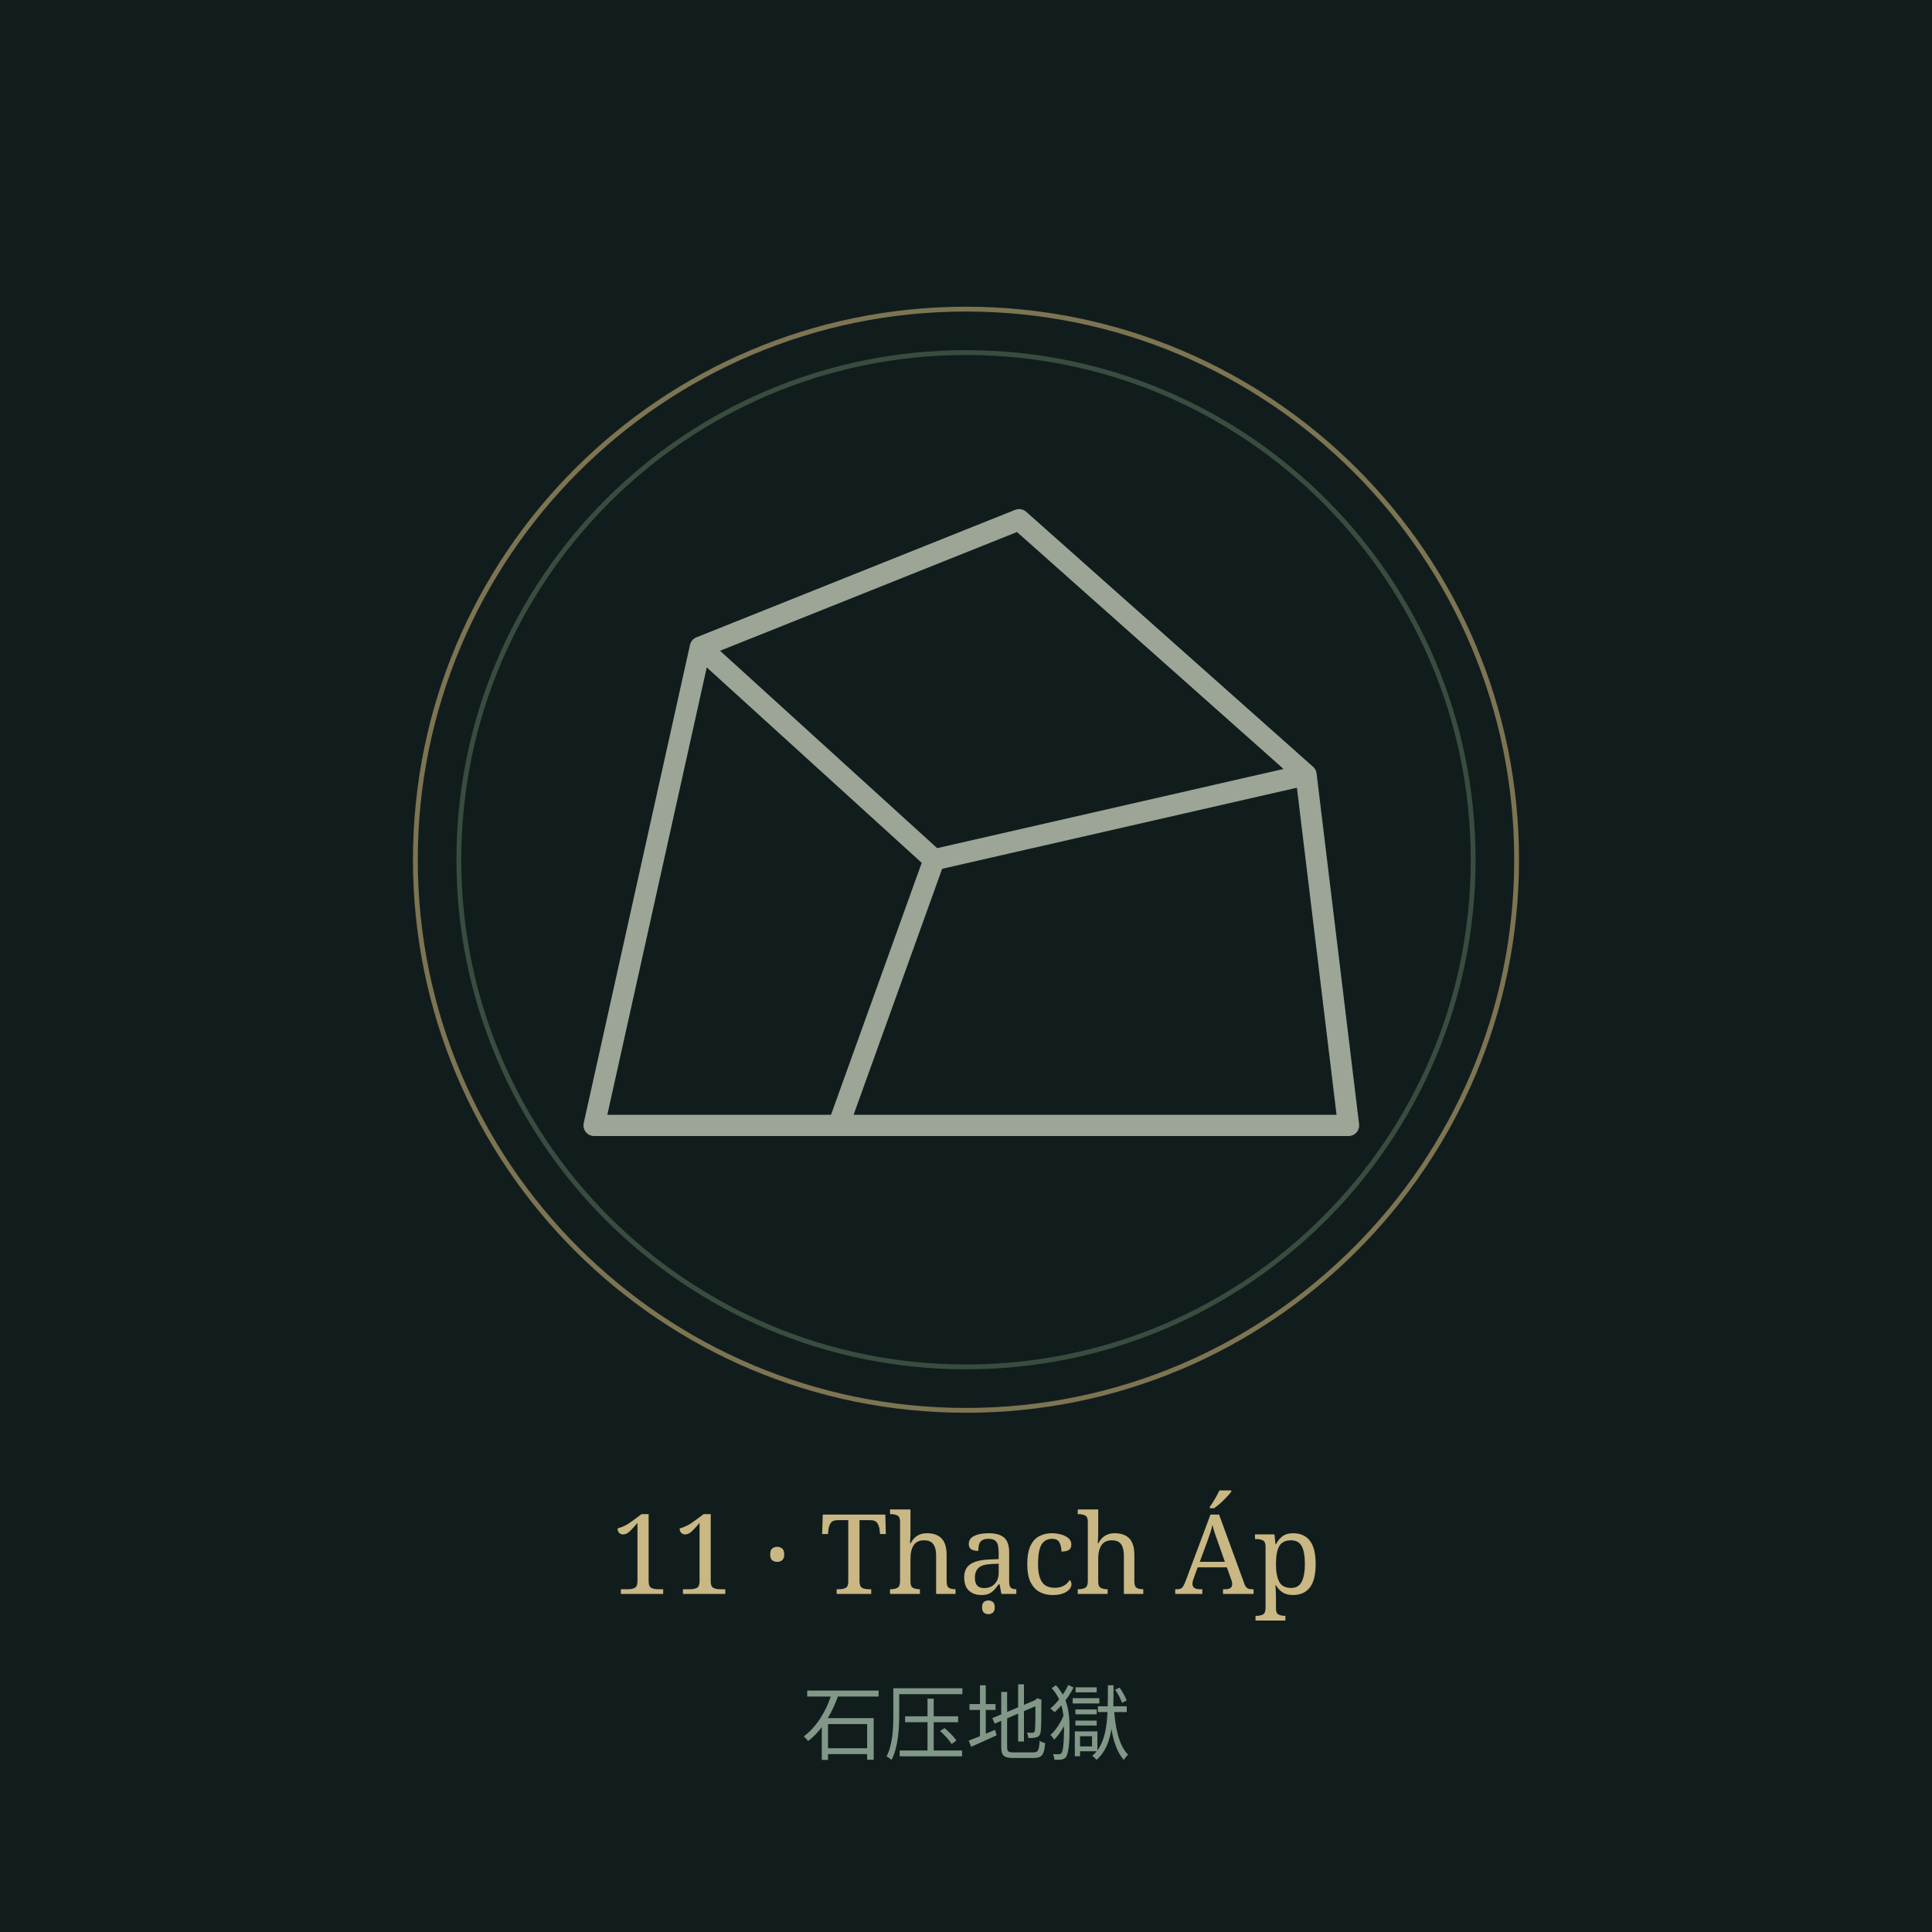
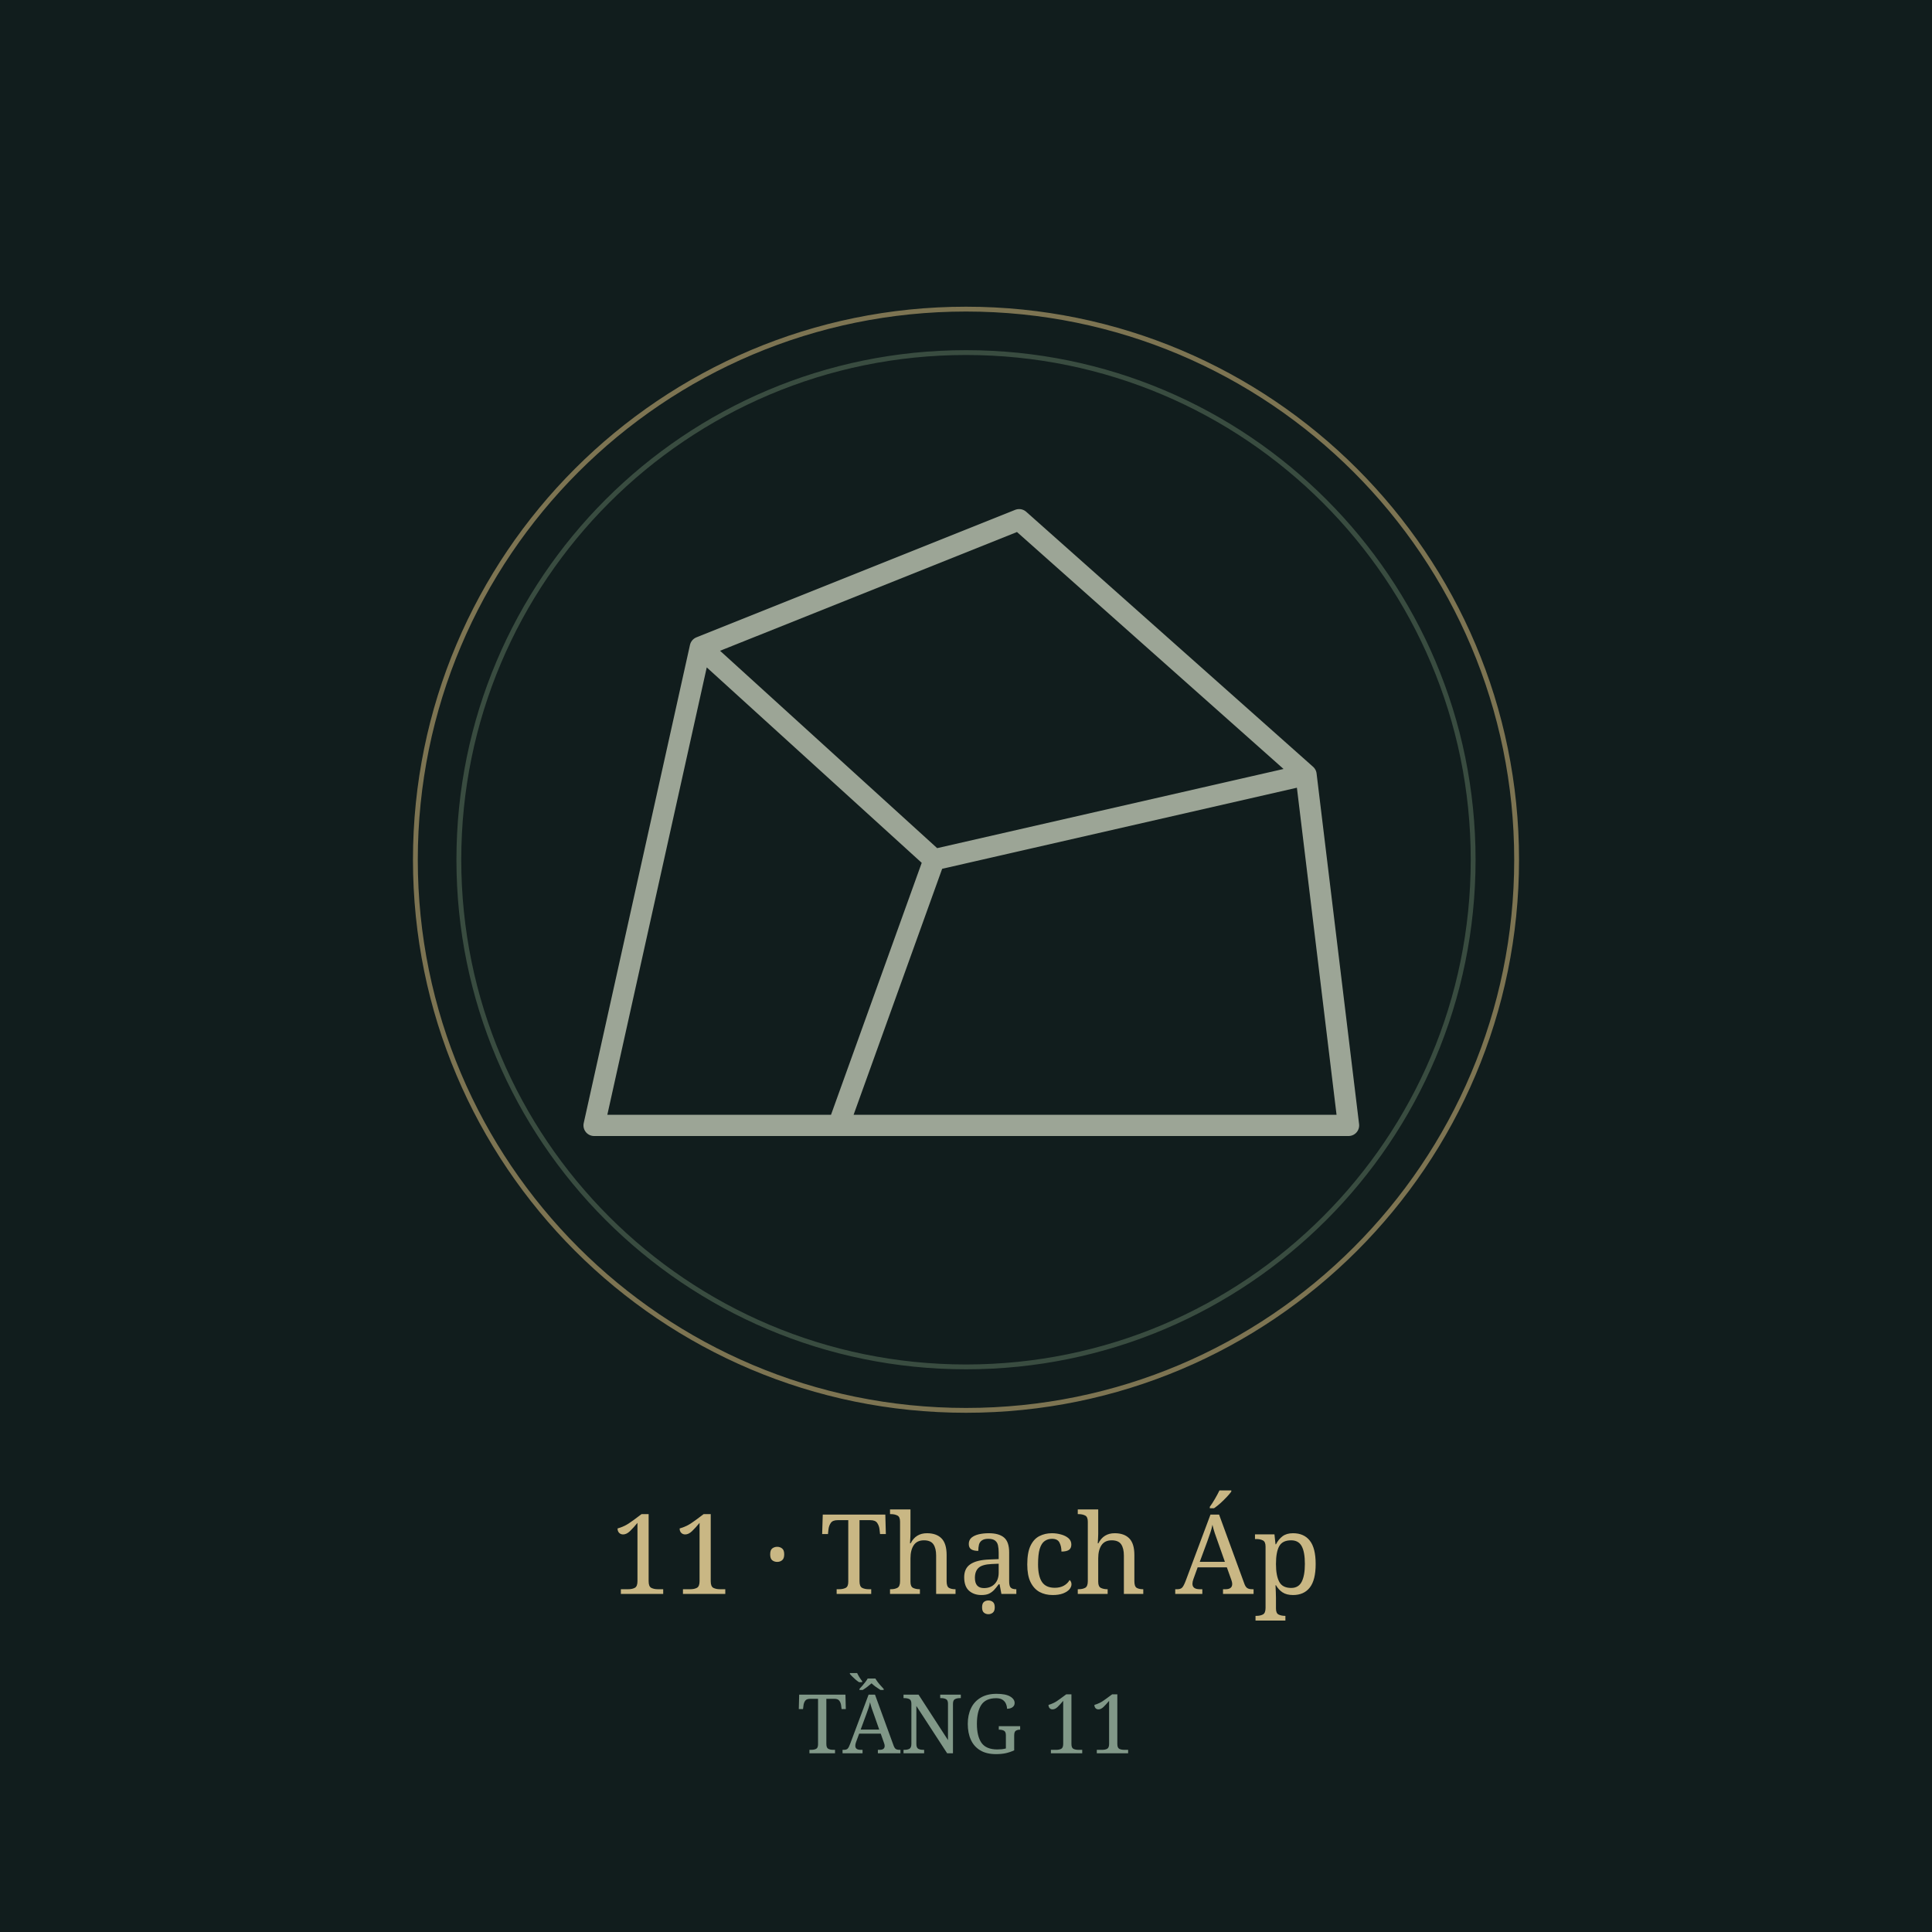
<svg xmlns="http://www.w3.org/2000/svg" viewBox="0 0 400 400" role="img" aria-label="Minh họa sáng tác cho Thạch Áp: Đá đè">
  <rect width="400" height="400" fill="#111d1d" />
  <circle cx="200" cy="178" r="114" fill="none" stroke="#7d7452" />
  <circle cx="200" cy="178" r="105" fill="none" stroke="#394c40" />
  <g transform="translate(200 178) scale(2.2)" fill="none" stroke="#9ca596" stroke-width="2" stroke-linecap="round" stroke-linejoin="round">
    <path d="M-35 25L-25-20L5-32L32-8L36 25ZM-25-20L-3 0L32-8M-3 0L-12 25" />
  </g>
  <text x="200" y="330" text-anchor="middle" fill="#c9b784" font-family="Georgia,serif" font-size="23">11 · Thạch Áp</text>
-   <text x="200" y="363" text-anchor="middle" fill="#819888" font-family="serif" font-size="17">石压地獄</text>
+   <text x="200" y="363" text-anchor="middle" fill="#819888" font-family="serif" font-size="17">TẦNG 11</text>
</svg>
